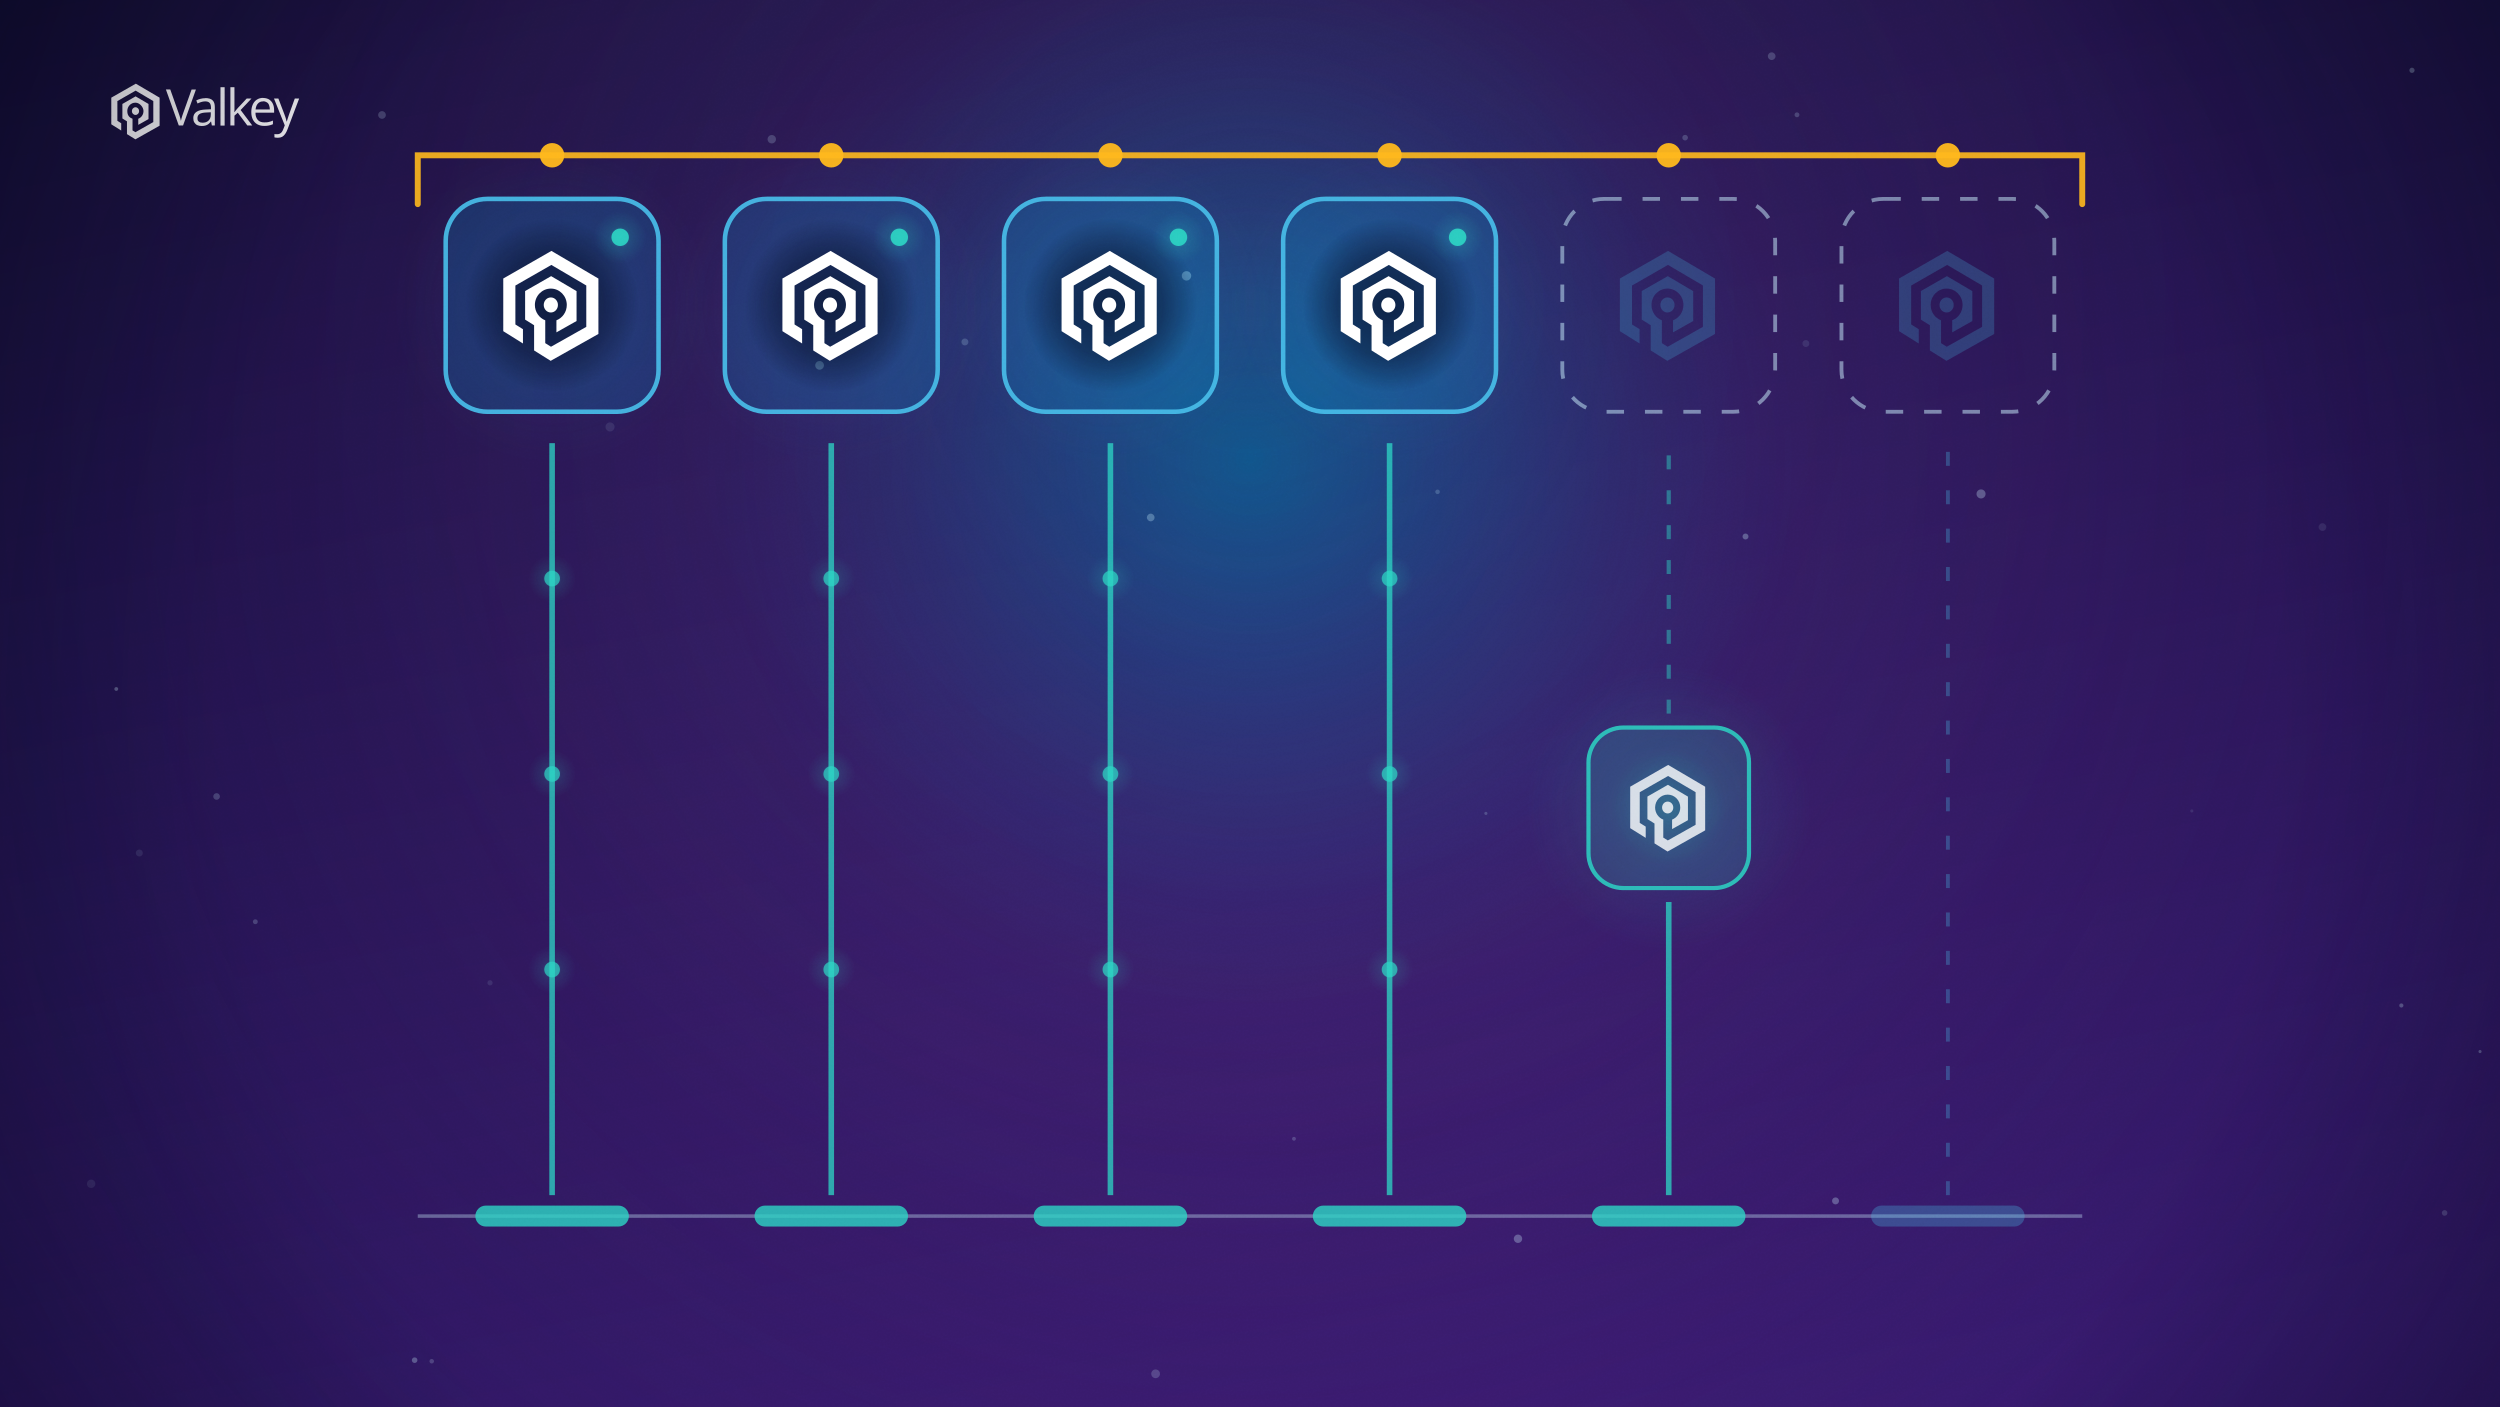
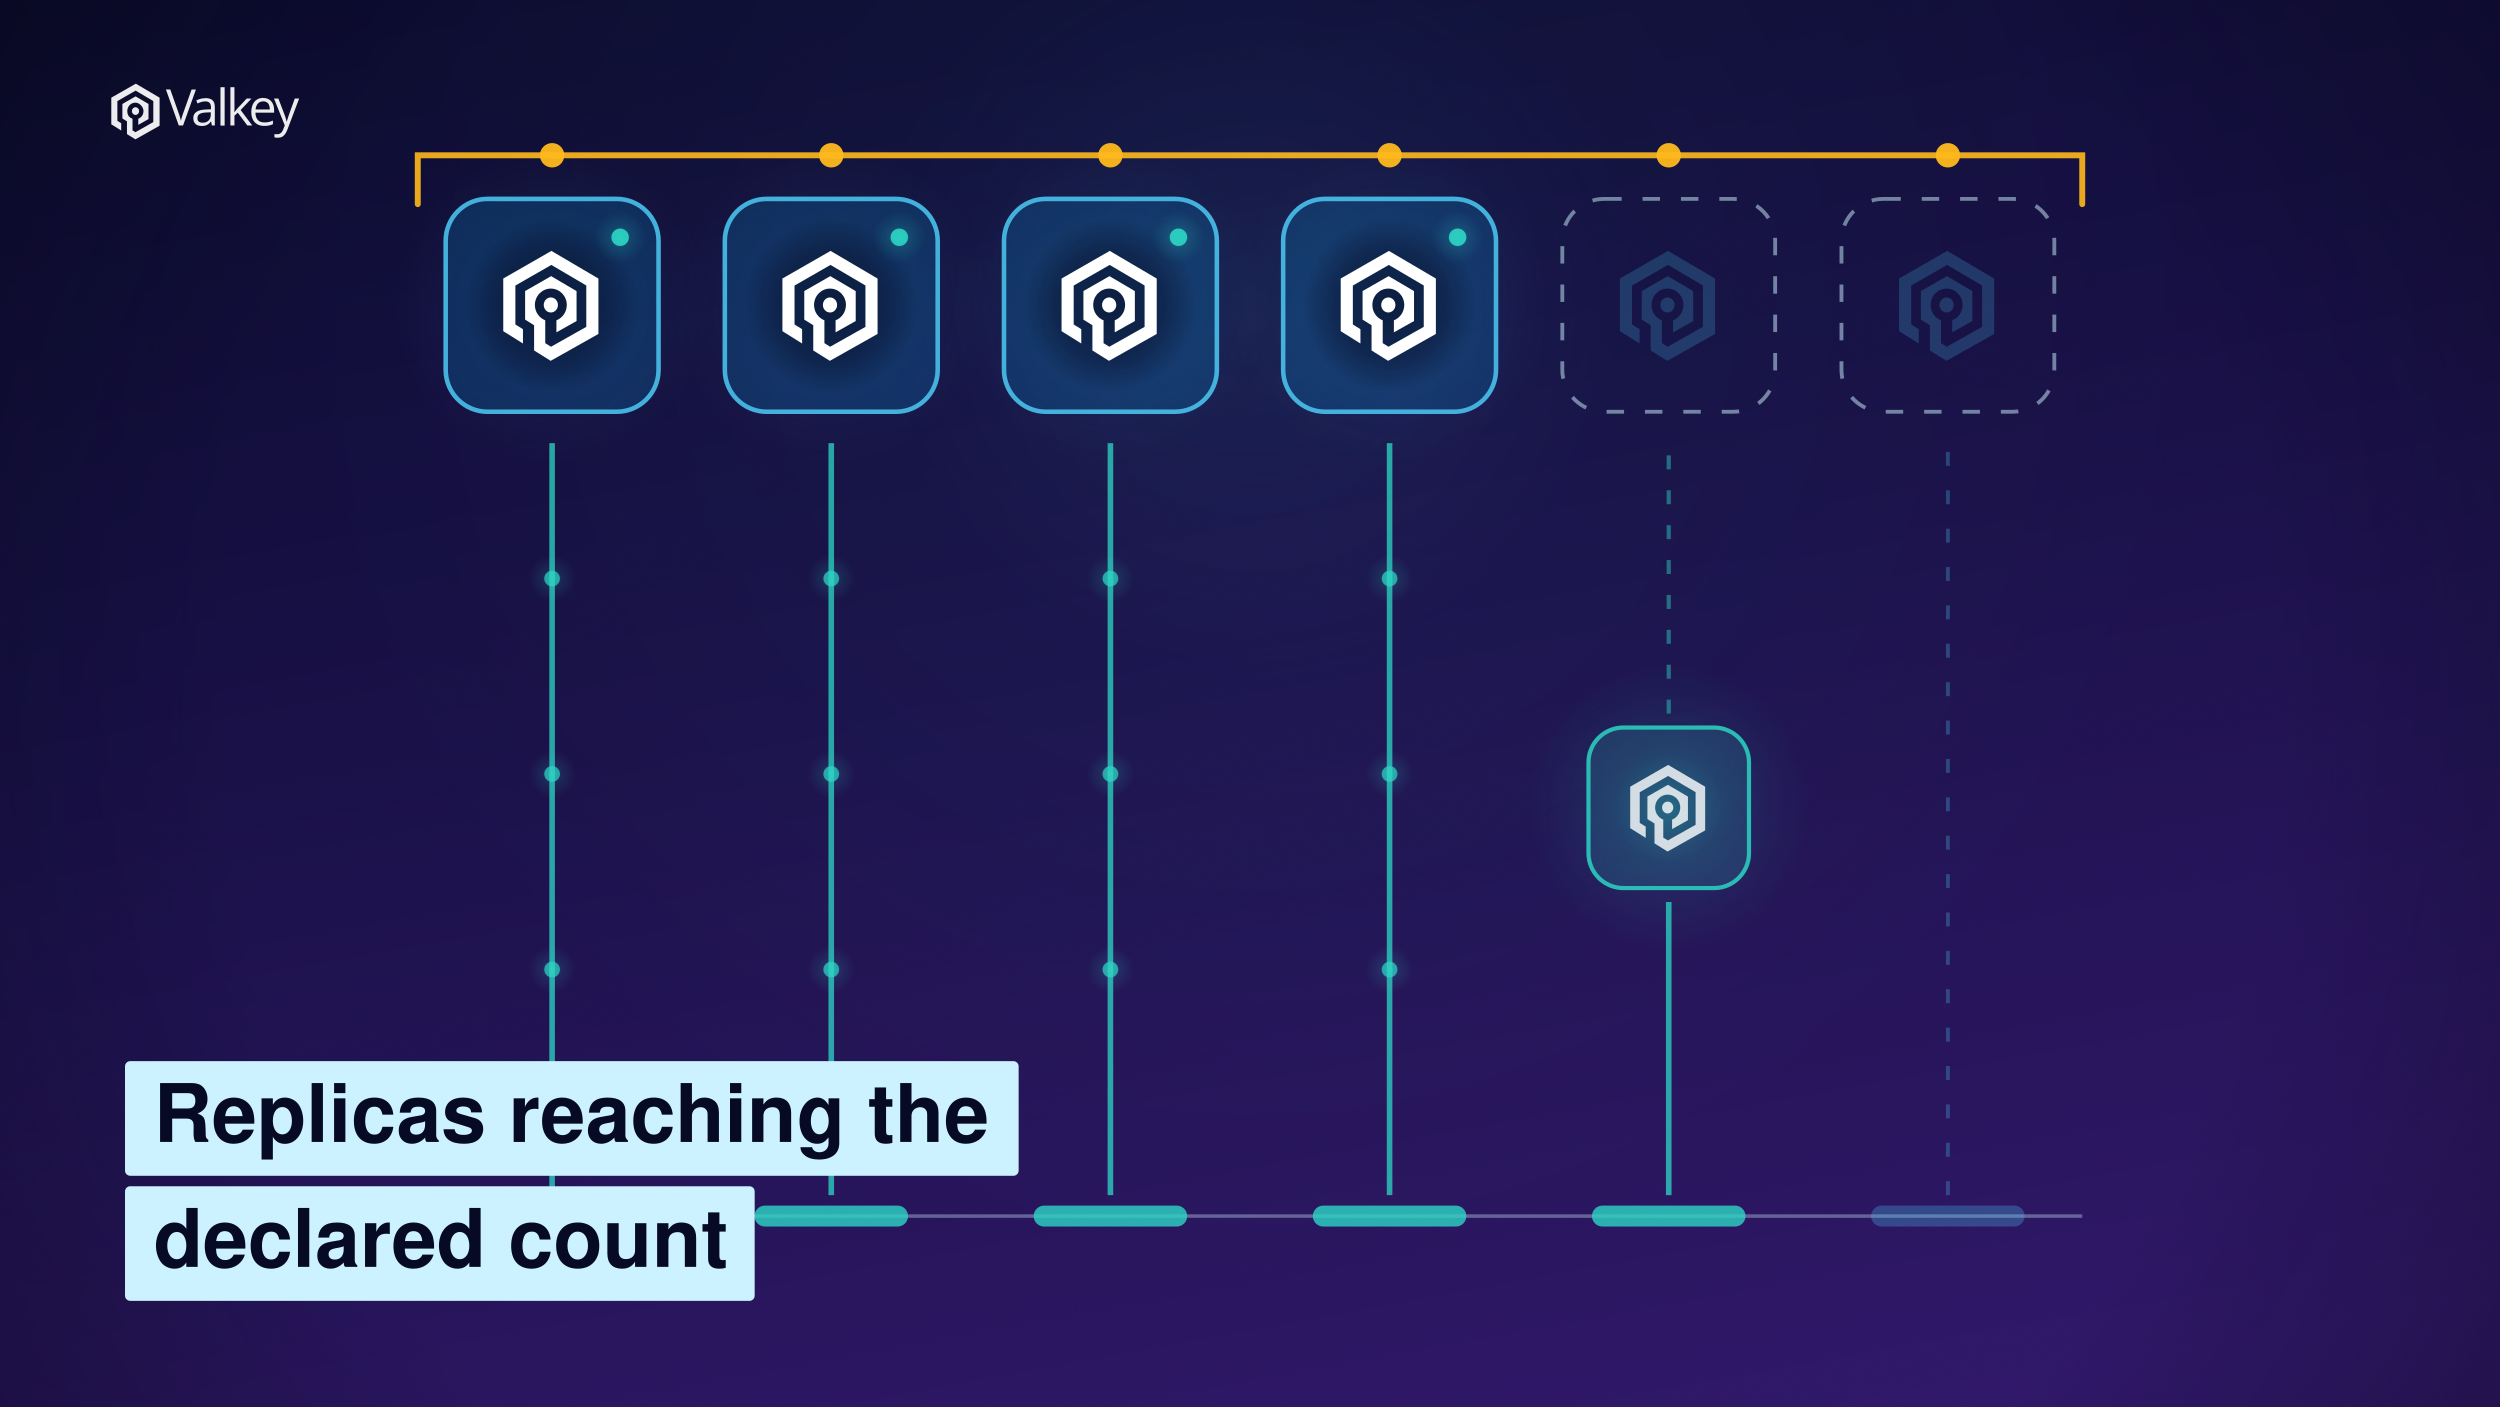
<svg xmlns="http://www.w3.org/2000/svg" width="1920" height="1080" viewBox="243.6 137 1432.8 806">
  <defs>
    <linearGradient id="sky" x1="0" y1="0" x2="0.32" y2="1">
      <stop offset="0" stop-color="#060A24" />
      <stop offset="0.48" stop-color="#171043" />
      <stop offset="1" stop-color="#301868" />
    </linearGradient>
-     <radialGradient id="focus" gradientUnits="userSpaceOnUse" cx="960" cy="400" r="900">
-       <stop offset="0" stop-color="#00A3E0" stop-opacity="0.42" />
-       <stop offset="0.35" stop-color="#963CBD" stop-opacity="0.20" />
-       <stop offset="1" stop-color="#963CBD" stop-opacity="0" />
-     </radialGradient>
    <radialGradient id="vignette" gradientUnits="userSpaceOnUse" cx="960" cy="540" r="1180">
      <stop offset="0.5" stop-color="#03040F" stop-opacity="0" />
      <stop offset="1" stop-color="#03040F" stop-opacity="0.8" />
    </radialGradient>
    <radialGradient id="scrim">
      <stop offset="0" stop-color="#060A24" stop-opacity="0.72" />
      <stop offset="0.6" stop-color="#060A24" stop-opacity="0.45" />
      <stop offset="1" stop-color="#060A24" stop-opacity="0" />
    </radialGradient>
    <filter id="grain" x="0" y="0" width="100%" height="100%">
      <feTurbulence type="fractalNoise" baseFrequency="0.85" numOctaves="4" stitchTiles="stitch" />
      <feColorMatrix type="saturate" values="0" />
    </filter>
    <radialGradient id="h-cyan">
      <stop offset="0" stop-color="#46BDE9" stop-opacity="0.75" />
      <stop offset="0.4" stop-color="#46BDE9" stop-opacity="0.22" />
      <stop offset="1" stop-color="#46BDE9" stop-opacity="0" />
    </radialGradient>
    <radialGradient id="h-ice">
      <stop offset="0" stop-color="#CCF1FF" stop-opacity="0.75" />
      <stop offset="0.4" stop-color="#CCF1FF" stop-opacity="0.22" />
      <stop offset="1" stop-color="#CCF1FF" stop-opacity="0" />
    </radialGradient>
    <radialGradient id="h-mint">
      <stop offset="0" stop-color="#2CD5C4" stop-opacity="0.75" />
      <stop offset="0.4" stop-color="#2CD5C4" stop-opacity="0.22" />
      <stop offset="1" stop-color="#2CD5C4" stop-opacity="0" />
    </radialGradient>
    <radialGradient id="h-coral">
      <stop offset="0" stop-color="#F65275" stop-opacity="0.75" />
      <stop offset="0.4" stop-color="#F65275" stop-opacity="0.22" />
      <stop offset="1" stop-color="#F65275" stop-opacity="0" />
    </radialGradient>
    <radialGradient id="h-violet">
      <stop offset="0" stop-color="#963CBD" stop-opacity="0.75" />
      <stop offset="0.4" stop-color="#963CBD" stop-opacity="0.22" />
      <stop offset="1" stop-color="#963CBD" stop-opacity="0" />
    </radialGradient>
    <radialGradient id="h-gold">
      <stop offset="0" stop-color="#FFB81C" stop-opacity="0.75" />
      <stop offset="0.4" stop-color="#FFB81C" stop-opacity="0.22" />
      <stop offset="1" stop-color="#FFB81C" stop-opacity="0" />
    </radialGradient>
    <filter id="blur3" x="-70%" y="-70%" width="240%" height="240%">
      <feGaussianBlur stdDeviation="3" />
    </filter>
    <filter id="blur8" x="-70%" y="-70%" width="240%" height="240%">
      <feGaussianBlur stdDeviation="8" />
    </filter>
    <filter id="blur18" x="-70%" y="-70%" width="240%" height="240%">
      <feGaussianBlur stdDeviation="18" />
    </filter>
    <filter id="blur40" x="-70%" y="-70%" width="240%" height="240%">
      <feGaussianBlur stdDeviation="40" />
    </filter>
  </defs>
  <rect width="1920" height="1080" fill="url(#sky)" />
-   <rect width="1920" height="1080" fill="url(#focus)" />
-   <g>
-     <circle cx="1826.9" cy="116.6" r="2.6" fill="#CCF1FF" opacity="0.1" />
-     <circle cx="481.2" cy="916.6" r="1.6" fill="#CCF1FF" opacity="0.3" />
-     <circle cx="593.2" cy="381.7" r="2.6" fill="#CCF1FF" opacity="0.1" />
-     <circle cx="1401.8" cy="44.3" r="2.5" fill="#CCF1FF" opacity="0.1" />
-     <circle cx="1425.6" cy="1071.5" r="2.2" fill="#CCF1FF" opacity="0.1" />
-     <circle cx="367.7" cy="593.5" r="1.9" fill="#CCF1FF" opacity="0.2" />
-     <circle cx="1665" cy="739.7" r="0.9" fill="#CCF1FF" opacity="0.3" />
-     <circle cx="1259" cy="169.2" r="2.2" fill="#CCF1FF" opacity="0.2" />
-     <circle cx="1831.8" cy="963.3" r="2" fill="#CCF1FF" opacity="0.3" />
-     <circle cx="1768.2" cy="483.6" r="2" fill="#CCF1FF" opacity="0.4" />
-     <circle cx="6.1" cy="1078.5" r="1.5" fill="#CCF1FF" opacity="0.4" />
-     <circle cx="1619.9" cy="713.3" r="1.2" fill="#CCF1FF" opacity="0.3" />
-     <circle cx="1644.7" cy="832.2" r="1.6" fill="#CCF1FF" opacity="0.2" />
-     <circle cx="1209.4" cy="215.9" r="1.6" fill="#CCF1FF" opacity="0.2" />
-     <circle cx="389.9" cy="665.3" r="1.4" fill="#CCF1FF" opacity="0.2" />
-     <circle cx="323.4" cy="625.9" r="2" fill="#CCF1FF" opacity="0.1" />
-     <circle cx="796.6" cy="333" r="2" fill="#CCF1FF" opacity="0.2" />
-     <circle cx="1626" cy="177.3" r="1.5" fill="#CCF1FF" opacity="0.3" />
-     <circle cx="685.9" cy="216.8" r="2.4" fill="#CCF1FF" opacity="0.2" />
-     <circle cx="1740.6" cy="695.8" r="1.8" fill="#CCF1FF" opacity="0.3" />
-     <circle cx="1244" cy="444.5" r="1.7" fill="#CCF1FF" opacity="0.3" />
-     <circle cx="1887.4" cy="782.5" r="2.7" fill="#CCF1FF" opacity="0.4" />
-     <circle cx="985.2" cy="789.7" r="1.1" fill="#CCF1FF" opacity="0.2" />
-     <circle cx="903.1" cy="433.6" r="2.2" fill="#CCF1FF" opacity="0.3" />
-     <circle cx="1319" cy="1037.7" r="1.9" fill="#CCF1FF" opacity="0.2" />
-     <circle cx="1889.4" cy="374.6" r="1.2" fill="#CCF1FF" opacity="0.4" />
-     <circle cx="1499.8" cy="601.8" r="0.9" fill="#CCF1FF" opacity="0.1" />
-     <circle cx="310.2" cy="531.9" r="1.1" fill="#CCF1FF" opacity="0.3" />
-     <circle cx="1113.6" cy="847" r="2.4" fill="#CCF1FF" opacity="0.3" />
-     <circle cx="150.6" cy="1045.7" r="1.5" fill="#CCF1FF" opacity="0.3" />
-     <circle cx="1273.5" cy="202.8" r="1.4" fill="#CCF1FF" opacity="0.2" />
-     <circle cx="1379" cy="420.1" r="2.6" fill="#CCF1FF" opacity="0.3" />
-     <circle cx="1799.7" cy="948.5" r="2.3" fill="#CCF1FF" opacity="0.1" />
-     <circle cx="1692.6" cy="916.4" r="1.1" fill="#CCF1FF" opacity="0.3" />
-     <circle cx="905.9" cy="924.4" r="2.5" fill="#CCF1FF" opacity="0.2" />
-     <circle cx="61.6" cy="1058.1" r="2.6" fill="#CCF1FF" opacity="0.2" />
-     <circle cx="713.3" cy="346.4" r="2.5" fill="#CCF1FF" opacity="0.4" />
-     <circle cx="1095.2" cy="603.2" r="0.9" fill="#CCF1FF" opacity="0.2" />
-     <circle cx="187.1" cy="244.9" r="1.9" fill="#CCF1FF" opacity="0.2" />
-     <circle cx="1278.6" cy="333.9" r="2" fill="#CCF1FF" opacity="0.1" />
-     <circle cx="1694.9" cy="834.9" r="0.9" fill="#CCF1FF" opacity="0.2" />
-     <circle cx="1169.8" cy="1042.9" r="2.5" fill="#CCF1FF" opacity="0.2" />
-     <circle cx="295.8" cy="815.5" r="2.4" fill="#CCF1FF" opacity="0.1" />
-     <circle cx="1717.5" cy="235.7" r="2.4" fill="#CCF1FF" opacity="0.1" />
-     <circle cx="923.6" cy="295.1" r="2.7" fill="#CCF1FF" opacity="0.4" />
-     <circle cx="583.1" cy="980.2" r="1.7" fill="#CCF1FF" opacity="0.2" />
-     <circle cx="1817.9" cy="836.2" r="0.9" fill="#CCF1FF" opacity="0.1" />
-     <circle cx="1295.6" cy="825.3" r="2" fill="#CCF1FF" opacity="0.3" />
-     <circle cx="524.4" cy="700.3" r="1.5" fill="#CCF1FF" opacity="0.1" />
-     <circle cx="966.1" cy="956.1" r="2.2" fill="#CCF1FF" opacity="0.3" />
-     <circle cx="462.5" cy="202.9" r="2.2" fill="#CCF1FF" opacity="0.2" />
-     <circle cx="1574.7" cy="439.1" r="2.2" fill="#CCF1FF" opacity="0.1" />
-     <circle cx="280.6" cy="1010" r="0.8" fill="#CCF1FF" opacity="0.3" />
-     <circle cx="491" cy="917.2" r="1.3" fill="#CCF1FF" opacity="0.2" />
-     <circle cx="1067.5" cy="418.9" r="1.3" fill="#CCF1FF" opacity="0.2" />
-   </g>
  <circle cx="960" cy="312" r="560" fill="url(#h-cyan)" opacity="0.13" />
  <line x1="483" y1="834" x2="1437" y2="834" stroke="#CCF1FF" stroke-width="2" opacity="0.35" />
  <g>
    <line x1="560" y1="822" x2="560" y2="391" stroke="#2CD5C4" stroke-width="3.2" opacity="0.75" />
    <circle cx="560" cy="692.7" r="13.5" fill="url(#h-mint)" opacity="0.5" />
    <circle cx="560" cy="692.7" r="4.5" fill="#2CD5C4" opacity="0.7" />
    <circle cx="560" cy="580.6" r="13.5" fill="url(#h-mint)" opacity="0.5" />
    <circle cx="560" cy="580.6" r="4.5" fill="#2CD5C4" opacity="0.7" />
    <circle cx="560" cy="468.6" r="13.5" fill="url(#h-mint)" opacity="0.5" />
    <circle cx="560" cy="468.6" r="4.5" fill="#2CD5C4" opacity="0.7" />
    <line x1="720" y1="822" x2="720" y2="391" stroke="#2CD5C4" stroke-width="3.2" opacity="0.75" />
    <circle cx="720" cy="692.7" r="13.5" fill="url(#h-mint)" opacity="0.5" />
    <circle cx="720" cy="692.7" r="4.5" fill="#2CD5C4" opacity="0.7" />
    <circle cx="720" cy="580.6" r="13.5" fill="url(#h-mint)" opacity="0.5" />
    <circle cx="720" cy="580.6" r="4.5" fill="#2CD5C4" opacity="0.7" />
    <circle cx="720" cy="468.6" r="13.5" fill="url(#h-mint)" opacity="0.5" />
    <circle cx="720" cy="468.6" r="4.5" fill="#2CD5C4" opacity="0.7" />
    <line x1="880" y1="822" x2="880" y2="391" stroke="#2CD5C4" stroke-width="3.2" opacity="0.75" />
    <circle cx="880" cy="692.7" r="13.5" fill="url(#h-mint)" opacity="0.5" />
    <circle cx="880" cy="692.7" r="4.5" fill="#2CD5C4" opacity="0.7" />
    <circle cx="880" cy="580.6" r="13.5" fill="url(#h-mint)" opacity="0.5" />
    <circle cx="880" cy="580.6" r="4.5" fill="#2CD5C4" opacity="0.7" />
    <circle cx="880" cy="468.6" r="13.5" fill="url(#h-mint)" opacity="0.5" />
    <circle cx="880" cy="468.6" r="4.5" fill="#2CD5C4" opacity="0.7" />
    <line x1="1040" y1="822" x2="1040" y2="391" stroke="#2CD5C4" stroke-width="3.2" opacity="0.75" />
    <circle cx="1040" cy="692.7" r="13.5" fill="url(#h-mint)" opacity="0.5" />
    <circle cx="1040" cy="692.7" r="4.5" fill="#2CD5C4" opacity="0.7" />
    <circle cx="1040" cy="580.6" r="13.5" fill="url(#h-mint)" opacity="0.5" />
    <circle cx="1040" cy="580.6" r="4.5" fill="#2CD5C4" opacity="0.7" />
    <circle cx="1040" cy="468.6" r="13.5" fill="url(#h-mint)" opacity="0.5" />
    <circle cx="1040" cy="468.6" r="4.5" fill="#2CD5C4" opacity="0.7" />
    <line x1="1200" y1="822" x2="1200" y2="654" stroke="#2CD5C4" stroke-width="3.2" opacity="0.75" />
    <line x1="1200" y1="546" x2="1200" y2="391" stroke="#2CD5C4" stroke-width="2.4" stroke-dasharray="8 12" opacity="0.45" />
    <circle cx="1200" cy="600" r="82" fill="url(#h-mint)" opacity="0.45" />
    <rect x="1154" y="554" width="92" height="92" rx="20" fill="#2CD5C4" fill-opacity="0.16" stroke="#2CD5C4" stroke-width="2.4" opacity="0.85" />
    <g opacity="0.8">
      <g transform="translate(1177.2 574) scale(0.7123)">
        <path d="M 13.482 60.695 L 0.998 52.884 L 0.998 19.503 L 31.528 2.001 L 61.318 19.532 L 61.318 54.645 L 31.055 71.689 L 20.548 65.116 L 20.548 51.041 L 20.548 49.12 L 14.852 45.556 L 14.852 27.453 L 31.346 17.997 L 47.464 27.482 L 47.464 46.451 L 34.703 53.638 L 34.703 45.999 C 38.529 44.526 41.274 40.739 41.274 36.27 C 41.274 30.511 36.713 25.884 31.158 25.884 C 25.603 25.884 21.042 30.511 21.042 36.27 C 21.042 40.739 23.787 44.526 27.612 45.999 L 27.612 60.474 L 31.261 62.756 L 53.635 50.155 L 53.635 23.925 L 31.477 10.885 L 8.681 23.954 L 8.681 48.629 L 13.482 51.633 L 13.482 60.695 Z M 31.158 31.498 C 33.672 31.498 35.66 33.664 35.66 36.27 C 35.66 38.877 33.672 41.043 31.158 41.043 C 28.644 41.043 26.656 38.877 26.656 36.27 C 26.656 33.664 28.644 31.498 31.158 31.498 Z" fill="#FFFFFF" fill-rule="evenodd" />
      </g>
    </g>
    <line x1="1360" y1="822" x2="1360" y2="391" stroke="#46BDE9" stroke-width="2.2" stroke-dasharray="8 14" opacity="0.3" />
  </g>
  <g>
    <rect x="516" y="828" width="88" height="12" rx="6" fill="#2CD5C4" opacity="0.8" />
    <rect x="676" y="828" width="88" height="12" rx="6" fill="#2CD5C4" opacity="0.8" />
    <rect x="836" y="828" width="88" height="12" rx="6" fill="#2CD5C4" opacity="0.8" />
    <rect x="996" y="828" width="88" height="12" rx="6" fill="#2CD5C4" opacity="0.8" />
    <rect x="1156" y="828" width="88" height="12" rx="6" fill="#2CD5C4" opacity="0.8" />
    <rect x="1316" y="828" width="88" height="12" rx="6" fill="#46BDE9" opacity="0.3" />
  </g>
  <g>
    <circle cx="560" cy="312" r="92" fill="url(#h-cyan)" opacity="0.24" />
    <rect x="499" y="251" width="122" height="122" rx="24" fill="#00A3E0" fill-opacity="0.2" stroke="#46BDE9" stroke-width="2.6" opacity="0.92" />
    <circle cx="560" cy="312" r="50" fill="url(#scrim)" />
    <g transform="translate(531.1 279) scale(0.9041)">
      <path d="M 13.482 60.695 L 0.998 52.884 L 0.998 19.503 L 31.528 2.001 L 61.318 19.532 L 61.318 54.645 L 31.055 71.689 L 20.548 65.116 L 20.548 51.041 L 20.548 49.12 L 14.852 45.556 L 14.852 27.453 L 31.346 17.997 L 47.464 27.482 L 47.464 46.451 L 34.703 53.638 L 34.703 45.999 C 38.529 44.526 41.274 40.739 41.274 36.27 C 41.274 30.511 36.713 25.884 31.158 25.884 C 25.603 25.884 21.042 30.511 21.042 36.27 C 21.042 40.739 23.787 44.526 27.612 45.999 L 27.612 60.474 L 31.261 62.756 L 53.635 50.155 L 53.635 23.925 L 31.477 10.885 L 8.681 23.954 L 8.681 48.629 L 13.482 51.633 L 13.482 60.695 Z M 31.158 31.498 C 33.672 31.498 35.66 33.664 35.66 36.27 C 35.66 38.877 33.672 41.043 31.158 41.043 C 28.644 41.043 26.656 38.877 26.656 36.27 C 26.656 33.664 28.644 31.498 31.158 31.498 Z" fill="#FFFFFF" fill-rule="evenodd" />
    </g>
    <circle cx="599" cy="273" r="15" fill="url(#h-mint)" opacity="0.6" />
    <circle cx="599" cy="273" r="5" fill="#2CD5C4" opacity="0.9" />
    <circle cx="720" cy="312" r="92" fill="url(#h-cyan)" opacity="0.24" />
    <rect x="659" y="251" width="122" height="122" rx="24" fill="#00A3E0" fill-opacity="0.2" stroke="#46BDE9" stroke-width="2.6" opacity="0.92" />
    <circle cx="720" cy="312" r="50" fill="url(#scrim)" />
    <g transform="translate(691.1 279) scale(0.9041)">
      <path d="M 13.482 60.695 L 0.998 52.884 L 0.998 19.503 L 31.528 2.001 L 61.318 19.532 L 61.318 54.645 L 31.055 71.689 L 20.548 65.116 L 20.548 51.041 L 20.548 49.12 L 14.852 45.556 L 14.852 27.453 L 31.346 17.997 L 47.464 27.482 L 47.464 46.451 L 34.703 53.638 L 34.703 45.999 C 38.529 44.526 41.274 40.739 41.274 36.27 C 41.274 30.511 36.713 25.884 31.158 25.884 C 25.603 25.884 21.042 30.511 21.042 36.27 C 21.042 40.739 23.787 44.526 27.612 45.999 L 27.612 60.474 L 31.261 62.756 L 53.635 50.155 L 53.635 23.925 L 31.477 10.885 L 8.681 23.954 L 8.681 48.629 L 13.482 51.633 L 13.482 60.695 Z M 31.158 31.498 C 33.672 31.498 35.66 33.664 35.66 36.27 C 35.66 38.877 33.672 41.043 31.158 41.043 C 28.644 41.043 26.656 38.877 26.656 36.27 C 26.656 33.664 28.644 31.498 31.158 31.498 Z" fill="#FFFFFF" fill-rule="evenodd" />
    </g>
    <circle cx="759" cy="273" r="15" fill="url(#h-mint)" opacity="0.6" />
    <circle cx="759" cy="273" r="5" fill="#2CD5C4" opacity="0.9" />
    <circle cx="880" cy="312" r="92" fill="url(#h-cyan)" opacity="0.24" />
    <rect x="819" y="251" width="122" height="122" rx="24" fill="#00A3E0" fill-opacity="0.2" stroke="#46BDE9" stroke-width="2.6" opacity="0.92" />
    <circle cx="880" cy="312" r="50" fill="url(#scrim)" />
    <g transform="translate(851.1 279) scale(0.9041)">
      <path d="M 13.482 60.695 L 0.998 52.884 L 0.998 19.503 L 31.528 2.001 L 61.318 19.532 L 61.318 54.645 L 31.055 71.689 L 20.548 65.116 L 20.548 51.041 L 20.548 49.12 L 14.852 45.556 L 14.852 27.453 L 31.346 17.997 L 47.464 27.482 L 47.464 46.451 L 34.703 53.638 L 34.703 45.999 C 38.529 44.526 41.274 40.739 41.274 36.27 C 41.274 30.511 36.713 25.884 31.158 25.884 C 25.603 25.884 21.042 30.511 21.042 36.27 C 21.042 40.739 23.787 44.526 27.612 45.999 L 27.612 60.474 L 31.261 62.756 L 53.635 50.155 L 53.635 23.925 L 31.477 10.885 L 8.681 23.954 L 8.681 48.629 L 13.482 51.633 L 13.482 60.695 Z M 31.158 31.498 C 33.672 31.498 35.66 33.664 35.66 36.27 C 35.66 38.877 33.672 41.043 31.158 41.043 C 28.644 41.043 26.656 38.877 26.656 36.27 C 26.656 33.664 28.644 31.498 31.158 31.498 Z" fill="#FFFFFF" fill-rule="evenodd" />
    </g>
    <circle cx="919" cy="273" r="15" fill="url(#h-mint)" opacity="0.6" />
    <circle cx="919" cy="273" r="5" fill="#2CD5C4" opacity="0.9" />
    <circle cx="1040" cy="312" r="92" fill="url(#h-cyan)" opacity="0.24" />
    <rect x="979" y="251" width="122" height="122" rx="24" fill="#00A3E0" fill-opacity="0.2" stroke="#46BDE9" stroke-width="2.6" opacity="0.92" />
    <circle cx="1040" cy="312" r="50" fill="url(#scrim)" />
    <g transform="translate(1011.1 279) scale(0.9041)">
      <path d="M 13.482 60.695 L 0.998 52.884 L 0.998 19.503 L 31.528 2.001 L 61.318 19.532 L 61.318 54.645 L 31.055 71.689 L 20.548 65.116 L 20.548 51.041 L 20.548 49.12 L 14.852 45.556 L 14.852 27.453 L 31.346 17.997 L 47.464 27.482 L 47.464 46.451 L 34.703 53.638 L 34.703 45.999 C 38.529 44.526 41.274 40.739 41.274 36.27 C 41.274 30.511 36.713 25.884 31.158 25.884 C 25.603 25.884 21.042 30.511 21.042 36.27 C 21.042 40.739 23.787 44.526 27.612 45.999 L 27.612 60.474 L 31.261 62.756 L 53.635 50.155 L 53.635 23.925 L 31.477 10.885 L 8.681 23.954 L 8.681 48.629 L 13.482 51.633 L 13.482 60.695 Z M 31.158 31.498 C 33.672 31.498 35.66 33.664 35.66 36.27 C 35.66 38.877 33.672 41.043 31.158 41.043 C 28.644 41.043 26.656 38.877 26.656 36.27 C 26.656 33.664 28.644 31.498 31.158 31.498 Z" fill="#FFFFFF" fill-rule="evenodd" />
    </g>
    <circle cx="1079" cy="273" r="15" fill="url(#h-mint)" opacity="0.6" />
    <circle cx="1079" cy="273" r="5" fill="#2CD5C4" opacity="0.9" />
    <rect x="1139" y="251" width="122" height="122" rx="24" fill="none" stroke="#CCF1FF" stroke-width="2.2" stroke-dasharray="10 12" opacity="0.5" />
    <g opacity="0.22">
      <g transform="translate(1171.1 279) scale(0.9041)">
        <path d="M 13.482 60.695 L 0.998 52.884 L 0.998 19.503 L 31.528 2.001 L 61.318 19.532 L 61.318 54.645 L 31.055 71.689 L 20.548 65.116 L 20.548 51.041 L 20.548 49.12 L 14.852 45.556 L 14.852 27.453 L 31.346 17.997 L 47.464 27.482 L 47.464 46.451 L 34.703 53.638 L 34.703 45.999 C 38.529 44.526 41.274 40.739 41.274 36.27 C 41.274 30.511 36.713 25.884 31.158 25.884 C 25.603 25.884 21.042 30.511 21.042 36.27 C 21.042 40.739 23.787 44.526 27.612 45.999 L 27.612 60.474 L 31.261 62.756 L 53.635 50.155 L 53.635 23.925 L 31.477 10.885 L 8.681 23.954 L 8.681 48.629 L 13.482 51.633 L 13.482 60.695 Z M 31.158 31.498 C 33.672 31.498 35.66 33.664 35.66 36.27 C 35.66 38.877 33.672 41.043 31.158 41.043 C 28.644 41.043 26.656 38.877 26.656 36.27 C 26.656 33.664 28.644 31.498 31.158 31.498 Z" fill="#46BDE9" fill-rule="evenodd" />
      </g>
    </g>
    <rect x="1299" y="251" width="122" height="122" rx="24" fill="none" stroke="#CCF1FF" stroke-width="2.2" stroke-dasharray="10 12" opacity="0.5" />
    <g opacity="0.22">
      <g transform="translate(1331.1 279) scale(0.9041)">
        <path d="M 13.482 60.695 L 0.998 52.884 L 0.998 19.503 L 31.528 2.001 L 61.318 19.532 L 61.318 54.645 L 31.055 71.689 L 20.548 65.116 L 20.548 51.041 L 20.548 49.12 L 14.852 45.556 L 14.852 27.453 L 31.346 17.997 L 47.464 27.482 L 47.464 46.451 L 34.703 53.638 L 34.703 45.999 C 38.529 44.526 41.274 40.739 41.274 36.27 C 41.274 30.511 36.713 25.884 31.158 25.884 C 25.603 25.884 21.042 30.511 21.042 36.27 C 21.042 40.739 23.787 44.526 27.612 45.999 L 27.612 60.474 L 31.261 62.756 L 53.635 50.155 L 53.635 23.925 L 31.477 10.885 L 8.681 23.954 L 8.681 48.629 L 13.482 51.633 L 13.482 60.695 Z M 31.158 31.498 C 33.672 31.498 35.66 33.664 35.66 36.27 C 35.66 38.877 33.672 41.043 31.158 41.043 C 28.644 41.043 26.656 38.877 26.656 36.27 C 26.656 33.664 28.644 31.498 31.158 31.498 Z" fill="#46BDE9" fill-rule="evenodd" />
      </g>
    </g>
  </g>
  <g>
    <path d="M 483 254 L 483 226 L 1437 226 L 1437 254" fill="none" stroke="#FFB81C" stroke-width="3.4" stroke-linecap="round" opacity="0.9" />
    <circle cx="560" cy="226" r="7" fill="#FFB81C" opacity="0.95" />
    <circle cx="720" cy="226" r="7" fill="#FFB81C" opacity="0.95" />
    <circle cx="880" cy="226" r="7" fill="#FFB81C" opacity="0.95" />
    <circle cx="1040" cy="226" r="7" fill="#FFB81C" opacity="0.95" />
    <circle cx="1200" cy="226" r="7" fill="#FFB81C" opacity="0.95" />
    <circle cx="1360" cy="226" r="7" fill="#FFB81C" opacity="0.95" />
  </g>
+   <rect width="1920" height="1080" fill="url(#vignette)" />
+   <rect width="1920" height="1080" filter="url(#grain)" opacity="0.055" style="mix-blend-mode:overlay" />
  <g opacity="0.92">
    <g transform="translate(303.8 181.3) scale(0.61112)">
      <path d="M15.2,50l-9.4-5.9v-25L28.8,6l22.3,13.1v26.3l-22.7,12.8-7.9-4.9v-12l-4.3-2.7v-13.6l12.4-7.1,12.1,7.1v14.2l-9.6,5.4v-5.7c2.9-1.1,4.9-3.9,4.9-7.3s-3.4-7.8-7.6-7.8-7.6,3.5-7.6,7.8,2.1,6.2,4.9,7.3v10.9l2.7,1.7,16.8-9.5v-19.7l-16.6-9.8-17.1,9.8v18.5l3.6,2.3v6.8ZM28.5,28.1c1.9,0,3.4,1.6,3.4,3.6s-1.5,3.6-3.4,3.6-3.4-1.6-3.4-3.6,1.5-3.6,3.4-3.6Z" fill="#FFFFFF" fill-rule="evenodd" />
      <path d="M85.2,11.4l-12.1,33.8h-4l-12.1-33.8h4.1l7.9,22.3c.3.9.6,1.8.9,2.6.3.8.5,1.6.7,2.4.2.8.4,1.5.5,2.2.2-.7.3-1.4.5-2.2.2-.8.4-1.6.7-2.4.3-.8.6-1.7.9-2.6l7.9-22.2h4.2Z" fill="#FFFFFF" />
      <path d="M94,19.5c3,0,5.3.7,6.7,2,1.5,1.4,2.2,3.5,2.2,6.5v17.2h-2.8l-.7-3.7h-.2c-.7.9-1.4,1.7-2.2,2.3-.8.6-1.7,1.1-2.7,1.4-1,.3-2.2.5-3.7.5s-2.9-.3-4.1-.8c-1.2-.5-2.1-1.4-2.8-2.5-.7-1.1-1-2.5-1-4.2,0-2.5,1-4.5,3-5.8,2-1.4,5.1-2.1,9.2-2.2l4.4-.2v-1.5c0-2.2-.5-3.7-1.4-4.6-.9-.9-2.3-1.3-4-1.3-1.3,0-2.6.2-3.8.6-1.2.4-2.3.8-3.4,1.4l-1.2-2.9c1.1-.6,2.5-1.1,3.9-1.5,1.5-.4,3-.6,4.7-.6h0ZM99.1,32.8l-3.9.2c-3.2.1-5.4.6-6.7,1.5s-1.9,2.2-1.9,3.9.4,2.5,1.3,3.2c.9.7,2,1,3.5,1,2.3,0,4.1-.6,5.5-1.9s2.2-3.1,2.2-5.6v-2.3Z" fill="#FFFFFF" />
      <path d="M112.1,45.3h-3.9V9.3h3.9v36Z" fill="#FFFFFF" />
      <path d="M121.3,9.3v18.7c0,.6,0,1.4,0,2.3,0,.9,0,1.7-.1,2.3h.2c.3-.4.8-1,1.4-1.8.6-.8,1.2-1.4,1.6-1.9l8.4-9h4.5l-10.2,10.8,10.9,14.5h-4.6l-9-12-3.1,2.8v9.2h-3.8V9.3h3.8Z" fill="#FFFFFF" />
      <path d="M148.2,19.4c2.2,0,4,.5,5.6,1.4,1.5,1,2.7,2.3,3.5,4,.8,1.7,1.2,3.7,1.2,6v2.4h-17.5c0,3,.8,5.2,2.2,6.8s3.5,2.3,6.1,2.3,3-.1,4.3-.4c1.2-.3,2.5-.7,3.8-1.3v3.4c-1.3.6-2.6,1-3.8,1.2-1.2.3-2.7.4-4.4.4-2.4,0-4.6-.5-6.4-1.5-1.8-1-3.2-2.5-4.2-4.4-1-1.9-1.5-4.3-1.5-7.1,0-2.7.5-5.1,1.4-7.1.9-2,2.2-3.5,3.9-4.6,1.7-1.1,3.7-1.6,5.9-1.6h0ZM148.2,22.6c-2.1,0-3.7.7-4.9,2-1.2,1.3-1.9,3.2-2.2,5.6h13.4c0-1.5-.3-2.8-.7-4-.4-1.2-1.1-2.1-2.1-2.7-.9-.6-2.1-1-3.6-1Z" fill="#FFFFFF" />
      <path d="M158.4,19.9h4.1l5.6,14.7c.3.9.6,1.7.9,2.5.3.8.5,1.5.7,2.3.2.7.4,1.4.5,2.1h.2c.2-.8.5-1.8.9-3,.4-1.3.8-2.6,1.3-3.9l5.3-14.7h4.1l-11,29.1c-.6,1.6-1.3,2.9-2.1,4.1-.8,1.2-1.7,2-2.8,2.7-1.1.6-2.5.9-4,.9s-1.4,0-1.9-.1c-.6,0-1-.2-1.4-.3v-3.1c.3,0,.7.1,1.2.2.5,0,1,0,1.5,0,1,0,1.8-.2,2.5-.6.7-.4,1.3-.9,1.8-1.6.5-.7.9-1.5,1.3-2.5l1.4-3.6-10.2-25.4Z" fill="#FFFFFF" />
    </g>
  </g>
-   <rect width="1920" height="1080" fill="url(#vignette)" />
-   <rect width="1920" height="1080" filter="url(#grain)" opacity="0.055" style="mix-blend-mode:overlay" />
+   <g>
+     <rect x="315.2" y="745.2" width="512.2" height="65.7" rx="3" fill="#CCF1FF" />
+     <text x="331.6" y="791.5" fill="#060A24" font-family="Helvetica Neue, Helvetica, Arial, sans-serif" font-size="46.3" font-weight="600">Replicas reaching the</text>
+     <rect x="315.2" y="816.9" width="360.9" height="65.7" rx="3" fill="#CCF1FF" />
+     <text x="331.6" y="863.1" fill="#060A24" font-family="Helvetica Neue, Helvetica, Arial, sans-serif" font-size="46.3" font-weight="600">declared count</text>
+   </g>
</svg>
